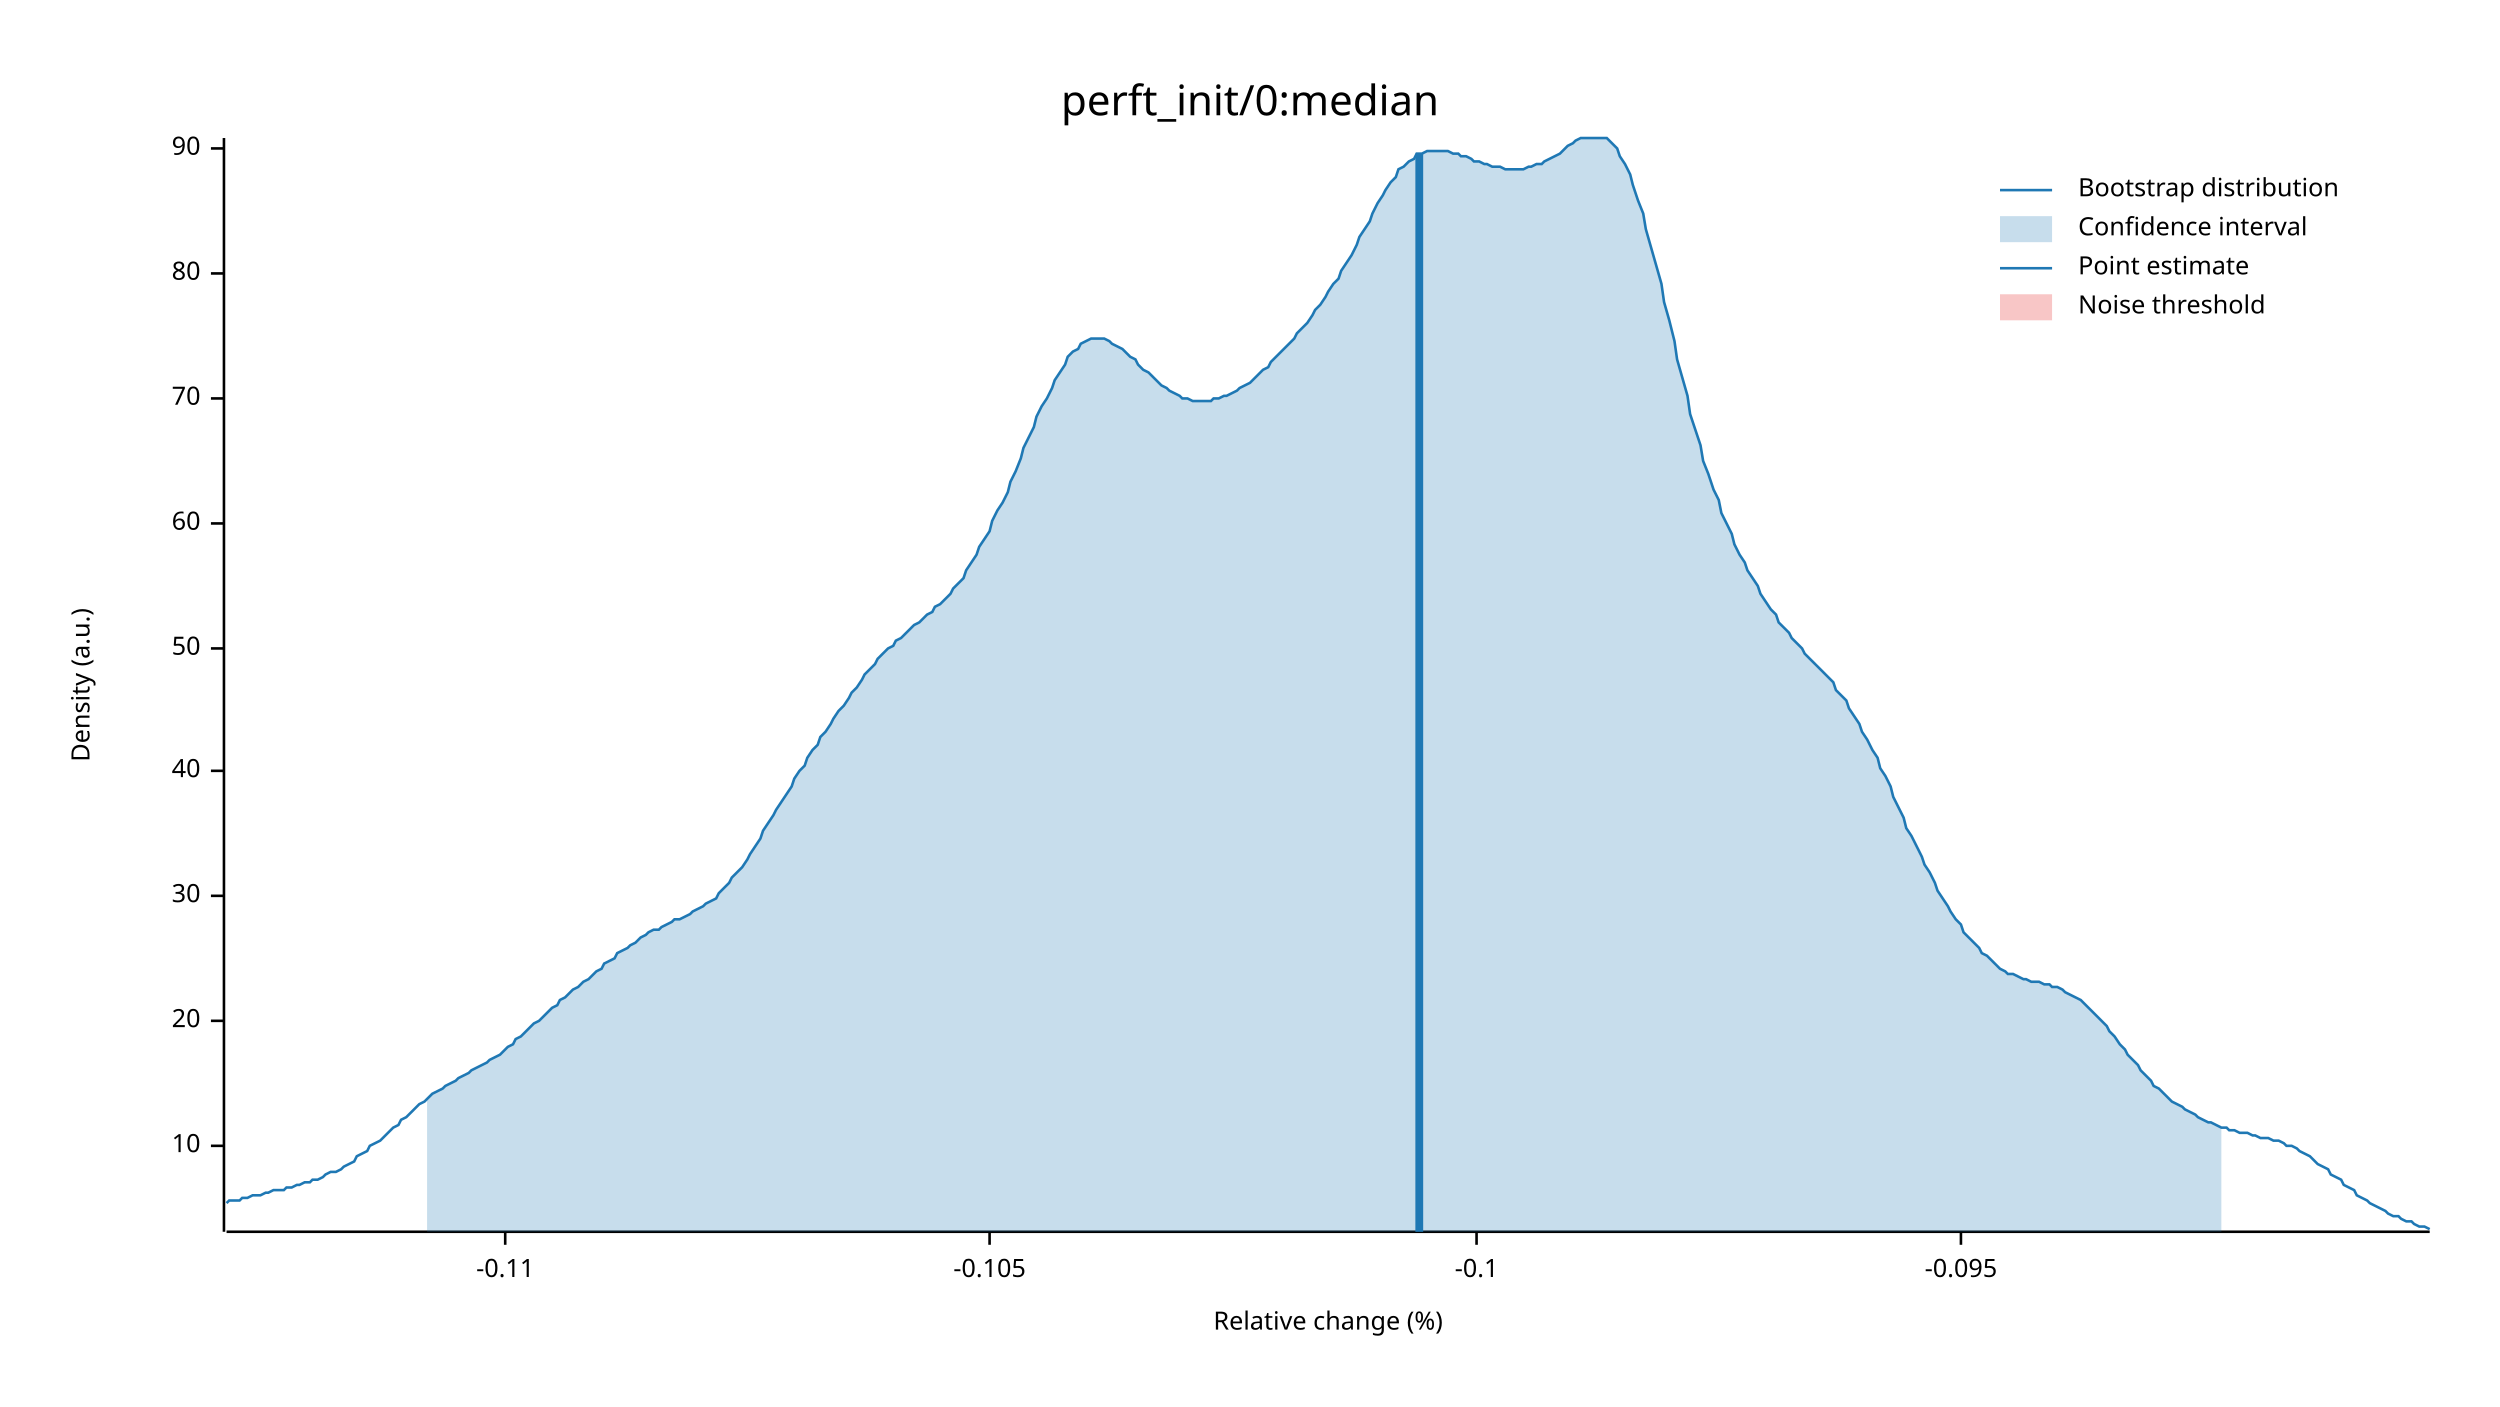
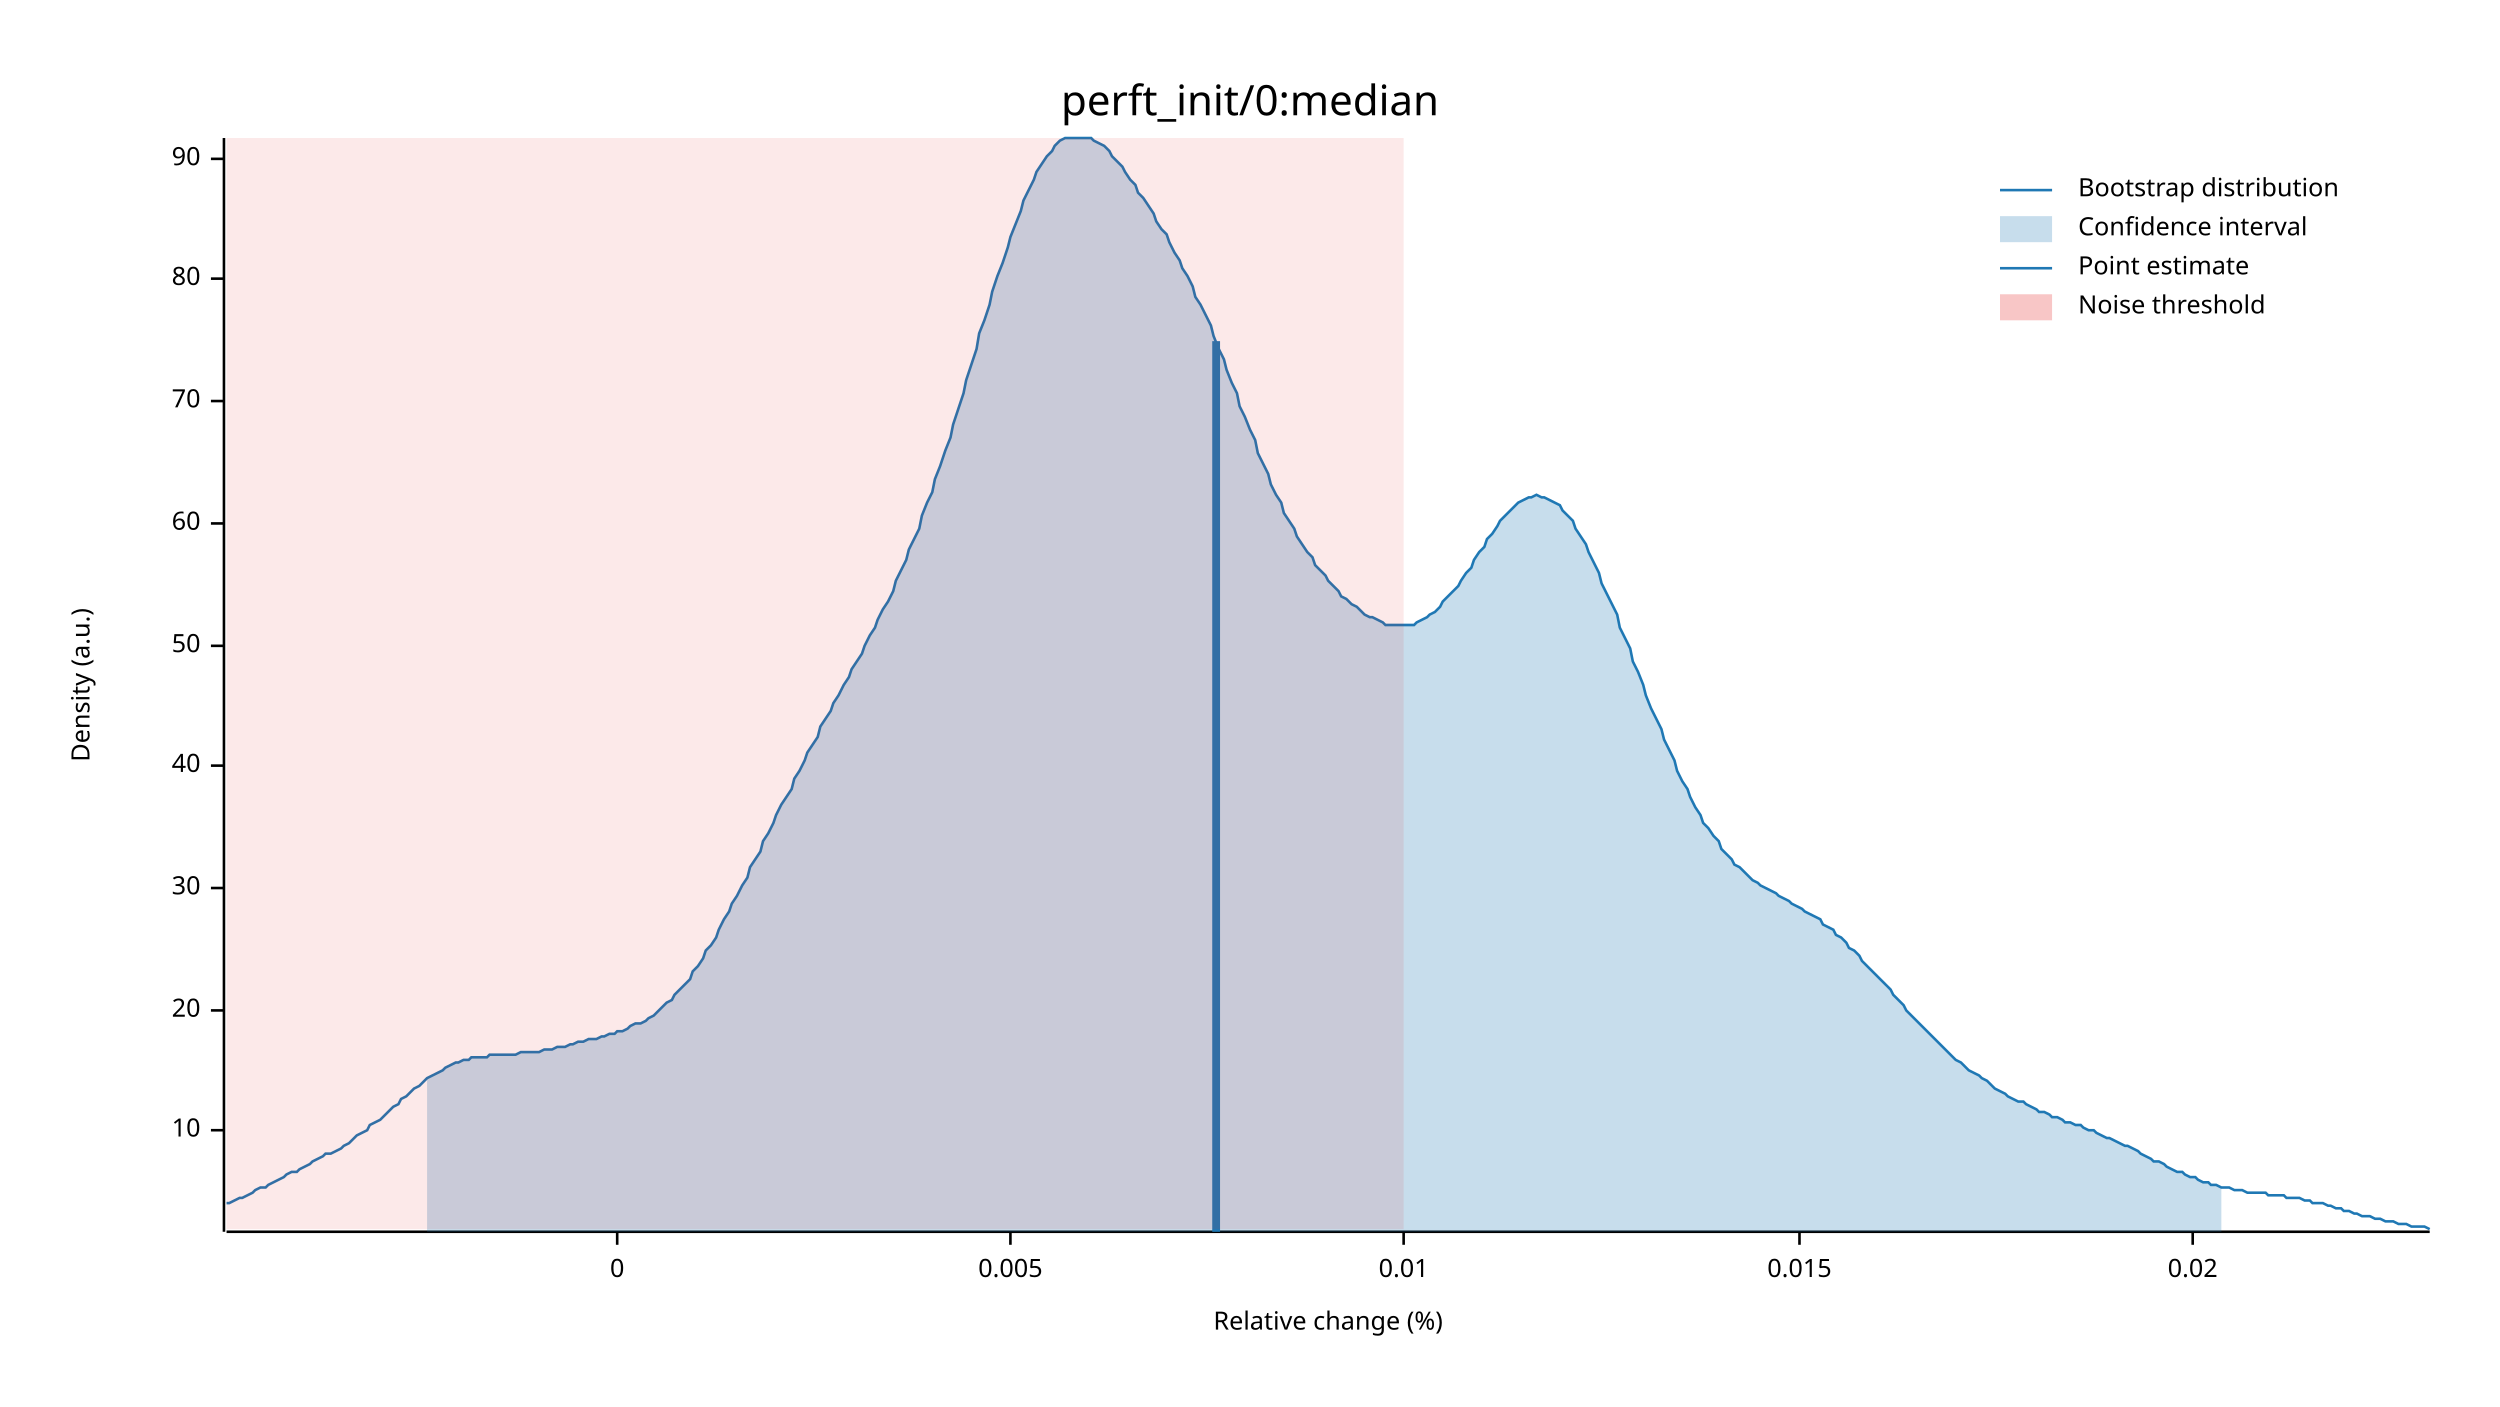
<svg xmlns="http://www.w3.org/2000/svg" width="960" height="540" viewBox="0 0 960 540">
  <text x="480" y="32" dy="0.76em" text-anchor="middle" font-family="sans-serif" font-size="16.129" opacity="1" fill="#000000">
perft_init/0:median
</text>
  <text x="27" y="263" dy="0.76em" text-anchor="middle" font-family="sans-serif" font-size="9.677" opacity="1" fill="#000000" transform="rotate(270, 27, 263)">
Density (a.u.)
</text>
  <text x="510" y="513" dy="-0.5ex" text-anchor="middle" font-family="sans-serif" font-size="9.677" opacity="1" fill="#000000">
Relative change (%)
</text>
  <polyline fill="none" opacity="1" stroke="#000000" stroke-width="1" points="86,53 86,473 " />
-   <text x="77" y="440" dy="0.5ex" text-anchor="end" font-family="sans-serif" font-size="9.677" opacity="1" fill="#000000">
+   <text x="77" y="434" dy="0.5ex" text-anchor="end" font-family="sans-serif" font-size="9.677" opacity="1" fill="#000000">
10
</text>
-   <polyline fill="none" opacity="1" stroke="#000000" stroke-width="1" points="81,440 86,440 " />
-   <text x="77" y="392" dy="0.5ex" text-anchor="end" font-family="sans-serif" font-size="9.677" opacity="1" fill="#000000">
+   <polyline fill="none" opacity="1" stroke="#000000" stroke-width="1" points="81,434 86,434 " />
+   <text x="77" y="388" dy="0.5ex" text-anchor="end" font-family="sans-serif" font-size="9.677" opacity="1" fill="#000000">
20
</text>
-   <polyline fill="none" opacity="1" stroke="#000000" stroke-width="1" points="81,392 86,392 " />
-   <text x="77" y="344" dy="0.5ex" text-anchor="end" font-family="sans-serif" font-size="9.677" opacity="1" fill="#000000">
+   <polyline fill="none" opacity="1" stroke="#000000" stroke-width="1" points="81,388 86,388 " />
+   <text x="77" y="341" dy="0.5ex" text-anchor="end" font-family="sans-serif" font-size="9.677" opacity="1" fill="#000000">
30
</text>
-   <polyline fill="none" opacity="1" stroke="#000000" stroke-width="1" points="81,344 86,344 " />
-   <text x="77" y="296" dy="0.5ex" text-anchor="end" font-family="sans-serif" font-size="9.677" opacity="1" fill="#000000">
+   <polyline fill="none" opacity="1" stroke="#000000" stroke-width="1" points="81,341 86,341 " />
+   <text x="77" y="294" dy="0.5ex" text-anchor="end" font-family="sans-serif" font-size="9.677" opacity="1" fill="#000000">
40
</text>
-   <polyline fill="none" opacity="1" stroke="#000000" stroke-width="1" points="81,296 86,296 " />
-   <text x="77" y="249" dy="0.5ex" text-anchor="end" font-family="sans-serif" font-size="9.677" opacity="1" fill="#000000">
+   <polyline fill="none" opacity="1" stroke="#000000" stroke-width="1" points="81,294 86,294 " />
+   <text x="77" y="248" dy="0.5ex" text-anchor="end" font-family="sans-serif" font-size="9.677" opacity="1" fill="#000000">
50
</text>
-   <polyline fill="none" opacity="1" stroke="#000000" stroke-width="1" points="81,249 86,249 " />
+   <polyline fill="none" opacity="1" stroke="#000000" stroke-width="1" points="81,248 86,248 " />
  <text x="77" y="201" dy="0.5ex" text-anchor="end" font-family="sans-serif" font-size="9.677" opacity="1" fill="#000000">
60
</text>
  <polyline fill="none" opacity="1" stroke="#000000" stroke-width="1" points="81,201 86,201 " />
-   <text x="77" y="153" dy="0.5ex" text-anchor="end" font-family="sans-serif" font-size="9.677" opacity="1" fill="#000000">
+   <text x="77" y="154" dy="0.5ex" text-anchor="end" font-family="sans-serif" font-size="9.677" opacity="1" fill="#000000">
70
</text>
-   <polyline fill="none" opacity="1" stroke="#000000" stroke-width="1" points="81,153 86,153 " />
-   <text x="77" y="105" dy="0.5ex" text-anchor="end" font-family="sans-serif" font-size="9.677" opacity="1" fill="#000000">
+   <polyline fill="none" opacity="1" stroke="#000000" stroke-width="1" points="81,154 86,154 " />
+   <text x="77" y="107" dy="0.5ex" text-anchor="end" font-family="sans-serif" font-size="9.677" opacity="1" fill="#000000">
80
</text>
-   <polyline fill="none" opacity="1" stroke="#000000" stroke-width="1" points="81,105 86,105 " />
-   <text x="77" y="57" dy="0.5ex" text-anchor="end" font-family="sans-serif" font-size="9.677" opacity="1" fill="#000000">
+   <polyline fill="none" opacity="1" stroke="#000000" stroke-width="1" points="81,107 86,107 " />
+   <text x="77" y="61" dy="0.5ex" text-anchor="end" font-family="sans-serif" font-size="9.677" opacity="1" fill="#000000">
90
</text>
-   <polyline fill="none" opacity="1" stroke="#000000" stroke-width="1" points="81,57 86,57 " />
+   <polyline fill="none" opacity="1" stroke="#000000" stroke-width="1" points="81,61 86,61 " />
  <polyline fill="none" opacity="1" stroke="#000000" stroke-width="1" points="87,473 933,473 " />
-   <text x="194" y="483" dy="0.76em" text-anchor="middle" font-family="sans-serif" font-size="9.677" opacity="1" fill="#000000">
- -0.11
+   <text x="237" y="483" dy="0.76em" text-anchor="middle" font-family="sans-serif" font-size="9.677" opacity="1" fill="#000000">
+ 0
</text>
-   <polyline fill="none" opacity="1" stroke="#000000" stroke-width="1" points="194,473 194,478 " />
-   <text x="380" y="483" dy="0.76em" text-anchor="middle" font-family="sans-serif" font-size="9.677" opacity="1" fill="#000000">
- -0.105
+   <polyline fill="none" opacity="1" stroke="#000000" stroke-width="1" points="237,473 237,478 " />
+   <text x="388" y="483" dy="0.76em" text-anchor="middle" font-family="sans-serif" font-size="9.677" opacity="1" fill="#000000">
+ 0.005
</text>
-   <polyline fill="none" opacity="1" stroke="#000000" stroke-width="1" points="380,473 380,478 " />
-   <text x="567" y="483" dy="0.76em" text-anchor="middle" font-family="sans-serif" font-size="9.677" opacity="1" fill="#000000">
- -0.1
+   <polyline fill="none" opacity="1" stroke="#000000" stroke-width="1" points="388,473 388,478 " />
+   <text x="539" y="483" dy="0.76em" text-anchor="middle" font-family="sans-serif" font-size="9.677" opacity="1" fill="#000000">
+ 0.01
</text>
-   <polyline fill="none" opacity="1" stroke="#000000" stroke-width="1" points="567,473 567,478 " />
-   <text x="753" y="483" dy="0.76em" text-anchor="middle" font-family="sans-serif" font-size="9.677" opacity="1" fill="#000000">
- -0.095
+   <polyline fill="none" opacity="1" stroke="#000000" stroke-width="1" points="539,473 539,478 " />
+   <text x="691" y="483" dy="0.76em" text-anchor="middle" font-family="sans-serif" font-size="9.677" opacity="1" fill="#000000">
+ 0.015
</text>
-   <polyline fill="none" opacity="1" stroke="#000000" stroke-width="1" points="753,473 753,478 " />
-   <polyline fill="none" opacity="1" stroke="#1F78B4" stroke-width="1" points="87,462 88,461 90,461 92,461 93,460 95,460 97,459 98,459 100,459 102,458 103,458 105,457 107,457 109,457 110,456 112,456 114,455 115,455 117,454 119,454 120,453 122,453 124,452 125,451 127,450 129,450 131,449 132,448 134,447 136,446 137,444 139,443 141,442 142,440 144,439 146,438 148,436 149,435 151,433 153,432 154,430 156,429 158,427 159,426 161,424 163,423 164,422 166,420 168,419 170,418 171,417 173,416 175,415 176,414 178,413 180,412 181,411 183,410 185,409 187,408 188,407 190,406 192,405 193,404 195,402 197,401 198,399 200,398 202,396 203,395 205,393 207,392 209,390 210,389 212,387 214,386 215,384 217,383 219,381 220,380 222,379 224,377 226,376 227,375 229,373 231,372 232,370 234,369 236,368 237,366 239,365 241,364 242,363 244,362 246,360 248,359 249,358 251,357 253,357 254,356 256,355 258,354 259,353 261,353 263,352 265,351 266,350 268,349 270,348 271,347 273,346 275,345 276,343 278,341 280,339 281,337 283,335 285,333 287,330 288,328 290,325 292,322 293,319 295,316 297,313 298,311 300,308 302,305 304,302 305,299 307,296 309,294 310,291 312,288 314,286 315,283 317,281 319,278 320,276 322,273 324,271 326,268 327,266 329,264 331,261 332,259 334,257 336,255 337,253 339,251 341,249 343,248 344,246 346,245 348,243 349,242 351,240 353,239 354,238 356,236 358,235 359,233 361,232 363,230 365,228 366,226 368,224 370,222 371,219 373,216 375,213 376,210 378,207 380,204 381,200 383,196 385,193 387,189 388,185 390,181 392,176 393,172 395,168 397,164 398,160 400,156 402,153 404,149 405,146 407,143 409,140 410,137 412,135 414,134 415,132 417,131 419,130 420,130 422,130 424,130 426,131 427,132 429,133 431,134 432,135 434,137 436,138 437,140 439,142 441,143 443,145 444,146 446,148 448,149 449,150 451,151 453,152 454,153 456,153 458,154 459,154 461,154 463,154 465,154 466,153 468,153 470,152 471,152 473,151 475,150 476,149 478,148 480,147 482,145 483,144 485,142 487,141 488,139 490,137 492,135 493,134 495,132 497,130 498,128 500,126 502,124 504,121 505,119 507,117 509,114 510,112 512,109 514,107 515,104 517,101 519,98 521,94 522,91 524,88 526,85 527,82 529,78 531,75 532,73 534,70 536,68 537,65 539,64 541,62 543,61 544,59 546,59 548,58 549,58 551,58 553,58 554,58 556,58 558,59 560,59 561,60 563,60 565,61 566,62 568,62 570,63 571,63 573,64 575,64 576,64 578,65 580,65 582,65 583,65 585,65 587,64 588,64 590,63 592,63 593,62 595,61 597,60 599,59 600,58 602,56 604,55 605,54 607,53 609,53 610,53 612,53 614,53 615,53 617,53 619,55 621,57 622,60 624,63 626,67 627,71 629,77 631,82 632,88 634,95 636,102 638,109 639,116 641,123 643,131 644,138 646,145 648,152 649,159 651,165 653,171 654,177 656,182 658,188 660,192 661,197 663,201 665,205 666,209 668,213 670,216 671,219 673,222 675,225 676,228 678,231 680,234 682,236 683,239 685,241 687,243 688,245 690,247 692,249 693,251 695,253 697,255 699,257 700,258 702,260 704,262 705,265 707,267 709,269 710,272 712,275 714,278 715,281 717,284 719,288 721,291 722,295 724,298 726,302 727,306 729,310 731,314 732,318 734,321 736,325 738,329 739,332 741,335 743,339 744,342 746,345 748,348 749,350 751,353 753,355 754,358 756,360 758,362 760,364 761,366 763,367 765,369 766,370 768,372 770,373 771,374 773,374 775,375 777,376 778,376 780,377 782,377 783,377 785,378 787,378 788,379 790,379 792,380 793,381 795,382 797,383 799,384 800,385 802,387 804,389 805,390 807,392 809,394 810,396 812,398 814,401 816,403 817,405 819,407 821,409 822,411 824,413 826,415 827,417 829,418 831,420 832,421 834,423 836,424 838,425 839,426 841,427 843,428 844,429 846,430 848,431 849,431 851,432 853,433 855,433 856,434 858,434 860,435 861,435 863,435 865,436 866,436 868,437 870,437 871,437 873,438 875,438 877,439 878,440 880,440 882,441 883,442 885,443 887,444 888,445 890,447 892,448 894,449 895,451 897,452 899,453 900,455 902,456 904,457 905,459 907,460 909,461 910,462 912,463 914,464 916,465 917,466 919,467 921,467 922,468 924,469 926,469 927,470 929,471 931,471 933,472 " />
-   <polygon opacity="0.25" fill="#1F78B4" points="164,422 166,420 168,419 170,418 171,417 173,416 175,415 176,414 178,413 180,412 181,411 183,410 185,409 187,408 188,407 190,406 192,405 193,404 195,402 197,401 198,399 200,398 202,396 203,395 205,393 207,392 209,390 210,389 212,387 214,386 215,384 217,383 219,381 220,380 222,379 224,377 226,376 227,375 229,373 231,372 232,370 234,369 236,368 237,366 239,365 241,364 242,363 244,362 246,360 248,359 249,358 251,357 253,357 254,356 256,355 258,354 259,353 261,353 263,352 265,351 266,350 268,349 270,348 271,347 273,346 275,345 276,343 278,341 280,339 281,337 283,335 285,333 287,330 288,328 290,325 292,322 293,319 295,316 297,313 298,311 300,308 302,305 304,302 305,299 307,296 309,294 310,291 312,288 314,286 315,283 317,281 319,278 320,276 322,273 324,271 326,268 327,266 329,264 331,261 332,259 334,257 336,255 337,253 339,251 341,249 343,248 344,246 346,245 348,243 349,242 351,240 353,239 354,238 356,236 358,235 359,233 361,232 363,230 365,228 366,226 368,224 370,222 371,219 373,216 375,213 376,210 378,207 380,204 381,200 383,196 385,193 387,189 388,185 390,181 392,176 393,172 395,168 397,164 398,160 400,156 402,153 404,149 405,146 407,143 409,140 410,137 412,135 414,134 415,132 417,131 419,130 420,130 422,130 424,130 426,131 427,132 429,133 431,134 432,135 434,137 436,138 437,140 439,142 441,143 443,145 444,146 446,148 448,149 449,150 451,151 453,152 454,153 456,153 458,154 459,154 461,154 463,154 465,154 466,153 468,153 470,152 471,152 473,151 475,150 476,149 478,148 480,147 482,145 483,144 485,142 487,141 488,139 490,137 492,135 493,134 495,132 497,130 498,128 500,126 502,124 504,121 505,119 507,117 509,114 510,112 512,109 514,107 515,104 517,101 519,98 521,94 522,91 524,88 526,85 527,82 529,78 531,75 532,73 534,70 536,68 537,65 539,64 541,62 543,61 544,59 546,59 548,58 549,58 551,58 553,58 554,58 556,58 558,59 560,59 561,60 563,60 565,61 566,62 568,62 570,63 571,63 573,64 575,64 576,64 578,65 580,65 582,65 583,65 585,65 587,64 588,64 590,63 592,63 593,62 595,61 597,60 599,59 600,58 602,56 604,55 605,54 607,53 609,53 610,53 612,53 614,53 615,53 617,53 619,55 621,57 622,60 624,63 626,67 627,71 629,77 631,82 632,88 634,95 636,102 638,109 639,116 641,123 643,131 644,138 646,145 648,152 649,159 651,165 653,171 654,177 656,182 658,188 660,192 661,197 663,201 665,205 666,209 668,213 670,216 671,219 673,222 675,225 676,228 678,231 680,234 682,236 683,239 685,241 687,243 688,245 690,247 692,249 693,251 695,253 697,255 699,257 700,258 702,260 704,262 705,265 707,267 709,269 710,272 712,275 714,278 715,281 717,284 719,288 721,291 722,295 724,298 726,302 727,306 729,310 731,314 732,318 734,321 736,325 738,329 739,332 741,335 743,339 744,342 746,345 748,348 749,350 751,353 753,355 754,358 756,360 758,362 760,364 761,366 763,367 765,369 766,370 768,372 770,373 771,374 773,374 775,375 777,376 778,376 780,377 782,377 783,377 785,378 787,378 788,379 790,379 792,380 793,381 795,382 797,383 799,384 800,385 802,387 804,389 805,390 807,392 809,394 810,396 812,398 814,401 816,403 817,405 819,407 821,409 822,411 824,413 826,415 827,417 829,418 831,420 832,421 834,423 836,424 838,425 839,426 841,427 843,428 844,429 846,430 848,431 849,431 851,432 853,433 853,473 164,473 " />
-   <polyline fill="none" opacity="1" stroke="#1F78B4" stroke-width="3" points="545,473 545,59 " />
-   <rect x="510" y="53" width="0" height="419" opacity="0.1" fill="#E31A1C" stroke="none" />
+   <polyline fill="none" opacity="1" stroke="#000000" stroke-width="1" points="691,473 691,478 " />
+   <text x="842" y="483" dy="0.76em" text-anchor="middle" font-family="sans-serif" font-size="9.677" opacity="1" fill="#000000">
+ 0.02
+ </text>
+   <polyline fill="none" opacity="1" stroke="#000000" stroke-width="1" points="842,473 842,478 " />
+   <polyline fill="none" opacity="1" stroke="#1F78B4" stroke-width="1" points="87,462 88,462 90,461 92,460 93,460 95,459 97,458 98,457 100,456 102,456 103,455 105,454 107,453 109,452 110,451 112,450 114,450 115,449 117,448 119,447 120,446 122,445 124,444 125,443 127,443 129,442 131,441 132,440 134,439 136,437 137,436 139,435 141,434 142,432 144,431 146,430 148,428 149,427 151,425 153,424 154,422 156,421 158,419 159,418 161,417 163,415 164,414 166,413 168,412 170,411 171,410 173,409 175,408 176,408 178,407 180,407 181,406 183,406 185,406 187,406 188,405 190,405 192,405 193,405 195,405 197,405 198,405 200,404 202,404 203,404 205,404 207,404 209,403 210,403 212,403 214,402 215,402 217,402 219,401 220,401 222,400 224,400 226,399 227,399 229,399 231,398 232,398 234,397 236,397 237,396 239,396 241,395 242,394 244,393 246,393 248,392 249,391 251,390 253,388 254,387 256,385 258,384 259,382 261,380 263,378 265,376 266,373 268,371 270,368 271,365 273,363 275,360 276,357 278,353 280,350 281,347 283,344 285,340 287,337 288,333 290,330 292,327 293,323 295,320 297,316 298,313 300,309 302,306 304,303 305,299 307,296 309,292 310,289 312,286 314,283 315,279 317,276 319,273 320,270 322,267 324,263 326,260 327,257 329,254 331,251 332,248 334,244 336,241 337,238 339,234 341,231 343,227 344,223 346,219 348,215 349,211 351,207 353,203 354,198 356,193 358,189 359,184 361,179 363,173 365,168 366,163 368,157 370,151 371,146 373,140 375,134 376,128 378,123 380,117 381,112 383,106 385,101 387,95 388,91 390,86 392,81 393,77 395,73 397,69 398,66 400,63 402,60 404,58 405,56 407,54 409,53 410,53 412,53 414,53 415,53 417,53 419,53 420,54 422,55 424,56 426,58 427,60 429,62 431,64 432,66 434,69 436,71 437,74 439,76 441,79 443,82 444,85 446,88 448,90 449,93 451,97 453,100 454,103 456,106 458,110 459,114 461,117 463,121 465,125 466,129 468,134 470,138 471,142 473,147 475,151 476,156 478,160 480,165 482,169 483,174 485,178 487,182 488,186 490,190 492,193 493,197 495,200 497,203 498,206 500,209 502,212 504,214 505,217 507,219 509,221 510,223 512,225 514,227 515,229 517,230 519,232 521,233 522,234 524,236 526,237 527,237 529,238 531,239 532,240 534,240 536,240 537,240 539,240 541,240 543,240 544,239 546,238 548,237 549,236 551,235 553,233 554,231 556,229 558,227 560,225 561,223 563,220 565,218 566,215 568,212 570,210 571,207 573,205 575,202 576,200 578,198 580,196 582,194 583,193 585,192 587,191 588,191 590,190 592,191 593,191 595,192 597,193 599,194 600,196 602,198 604,200 605,203 607,206 609,209 610,212 612,216 614,220 615,224 617,228 619,232 621,236 622,241 624,245 626,249 627,254 629,258 631,263 632,267 634,272 636,276 638,280 639,284 641,288 643,292 644,296 646,300 648,303 649,306 651,310 653,313 654,316 656,318 658,321 660,323 661,326 663,328 665,330 666,332 668,333 670,335 671,336 673,338 675,339 676,340 678,341 680,342 682,343 683,344 685,345 687,346 688,347 690,348 692,349 693,350 695,351 697,352 699,353 700,355 702,356 704,357 705,359 707,360 709,362 710,364 712,365 714,367 715,369 717,371 719,373 721,375 722,376 724,378 726,380 727,382 729,384 731,386 732,388 734,390 736,392 738,394 739,395 741,397 743,399 744,400 746,402 748,404 749,405 751,407 753,408 754,409 756,411 758,412 760,413 761,414 763,415 765,417 766,418 768,419 770,420 771,421 773,422 775,423 777,423 778,424 780,425 782,426 783,427 785,427 787,428 788,429 790,429 792,430 793,431 795,431 797,432 799,432 800,433 802,434 804,434 805,435 807,436 809,437 810,437 812,438 814,439 816,440 817,440 819,441 821,442 822,443 824,444 826,445 827,446 829,446 831,447 832,448 834,449 836,450 838,450 839,451 841,452 843,452 844,453 846,454 848,454 849,455 851,455 853,456 855,456 856,456 858,457 860,457 861,457 863,458 865,458 866,458 868,458 870,458 871,459 873,459 875,459 877,459 878,460 880,460 882,460 883,460 885,461 887,461 888,462 890,462 892,462 894,463 895,463 897,464 899,464 900,465 902,465 904,466 905,466 907,467 909,467 910,467 912,468 914,468 916,469 917,469 919,469 921,470 922,470 924,470 926,471 927,471 929,471 931,471 933,472 " />
+   <polygon opacity="0.25" fill="#1F78B4" points="164,414 166,413 168,412 170,411 171,410 173,409 175,408 176,408 178,407 180,407 181,406 183,406 185,406 187,406 188,405 190,405 192,405 193,405 195,405 197,405 198,405 200,404 202,404 203,404 205,404 207,404 209,403 210,403 212,403 214,402 215,402 217,402 219,401 220,401 222,400 224,400 226,399 227,399 229,399 231,398 232,398 234,397 236,397 237,396 239,396 241,395 242,394 244,393 246,393 248,392 249,391 251,390 253,388 254,387 256,385 258,384 259,382 261,380 263,378 265,376 266,373 268,371 270,368 271,365 273,363 275,360 276,357 278,353 280,350 281,347 283,344 285,340 287,337 288,333 290,330 292,327 293,323 295,320 297,316 298,313 300,309 302,306 304,303 305,299 307,296 309,292 310,289 312,286 314,283 315,279 317,276 319,273 320,270 322,267 324,263 326,260 327,257 329,254 331,251 332,248 334,244 336,241 337,238 339,234 341,231 343,227 344,223 346,219 348,215 349,211 351,207 353,203 354,198 356,193 358,189 359,184 361,179 363,173 365,168 366,163 368,157 370,151 371,146 373,140 375,134 376,128 378,123 380,117 381,112 383,106 385,101 387,95 388,91 390,86 392,81 393,77 395,73 397,69 398,66 400,63 402,60 404,58 405,56 407,54 409,53 410,53 412,53 414,53 415,53 417,53 419,53 420,54 422,55 424,56 426,58 427,60 429,62 431,64 432,66 434,69 436,71 437,74 439,76 441,79 443,82 444,85 446,88 448,90 449,93 451,97 453,100 454,103 456,106 458,110 459,114 461,117 463,121 465,125 466,129 468,134 470,138 471,142 473,147 475,151 476,156 478,160 480,165 482,169 483,174 485,178 487,182 488,186 490,190 492,193 493,197 495,200 497,203 498,206 500,209 502,212 504,214 505,217 507,219 509,221 510,223 512,225 514,227 515,229 517,230 519,232 521,233 522,234 524,236 526,237 527,237 529,238 531,239 532,240 534,240 536,240 537,240 539,240 541,240 543,240 544,239 546,238 548,237 549,236 551,235 553,233 554,231 556,229 558,227 560,225 561,223 563,220 565,218 566,215 568,212 570,210 571,207 573,205 575,202 576,200 578,198 580,196 582,194 583,193 585,192 587,191 588,191 590,190 592,191 593,191 595,192 597,193 599,194 600,196 602,198 604,200 605,203 607,206 609,209 610,212 612,216 614,220 615,224 617,228 619,232 621,236 622,241 624,245 626,249 627,254 629,258 631,263 632,267 634,272 636,276 638,280 639,284 641,288 643,292 644,296 646,300 648,303 649,306 651,310 653,313 654,316 656,318 658,321 660,323 661,326 663,328 665,330 666,332 668,333 670,335 671,336 673,338 675,339 676,340 678,341 680,342 682,343 683,344 685,345 687,346 688,347 690,348 692,349 693,350 695,351 697,352 699,353 700,355 702,356 704,357 705,359 707,360 709,362 710,364 712,365 714,367 715,369 717,371 719,373 721,375 722,376 724,378 726,380 727,382 729,384 731,386 732,388 734,390 736,392 738,394 739,395 741,397 743,399 744,400 746,402 748,404 749,405 751,407 753,408 754,409 756,411 758,412 760,413 761,414 763,415 765,417 766,418 768,419 770,420 771,421 773,422 775,423 777,423 778,424 780,425 782,426 783,427 785,427 787,428 788,429 790,429 792,430 793,431 795,431 797,432 799,432 800,433 802,434 804,434 805,435 807,436 809,437 810,437 812,438 814,439 816,440 817,440 819,441 821,442 822,443 824,444 826,445 827,446 829,446 831,447 832,448 834,449 836,450 838,450 839,451 841,452 843,452 844,453 846,454 848,454 849,455 851,455 853,456 853,473 164,473 " />
+   <polyline fill="none" opacity="1" stroke="#1F78B4" stroke-width="3" points="467,473 467,131 " />
+   <rect x="87" y="53" width="452" height="419" opacity="0.1" fill="#E31A1C" stroke="none" />
  <text x="798" y="68" dy="0.76em" text-anchor="start" font-family="sans-serif" font-size="9.677" opacity="1" fill="#000000">
Bootstrap distribution
</text>
  <text x="798" y="83" dy="0.76em" text-anchor="start" font-family="sans-serif" font-size="9.677" opacity="1" fill="#000000">
Confidence interval
</text>
  <text x="798" y="98" dy="0.76em" text-anchor="start" font-family="sans-serif" font-size="9.677" opacity="1" fill="#000000">
Point estimate
</text>
  <text x="798" y="113" dy="0.76em" text-anchor="start" font-family="sans-serif" font-size="9.677" opacity="1" fill="#000000">
Noise threshold
</text>
  <polyline fill="none" opacity="1" stroke="#1F78B4" stroke-width="1" points="768,73 788,73 " />
  <rect x="768" y="83" width="20" height="10" opacity="0.25" fill="#1F78B4" stroke="none" />
  <polyline fill="none" opacity="1" stroke="#1F78B4" stroke-width="1" points="768,103 788,103 " />
  <rect x="768" y="113" width="20" height="10" opacity="0.25" fill="#E31A1C" stroke="none" />
</svg>
